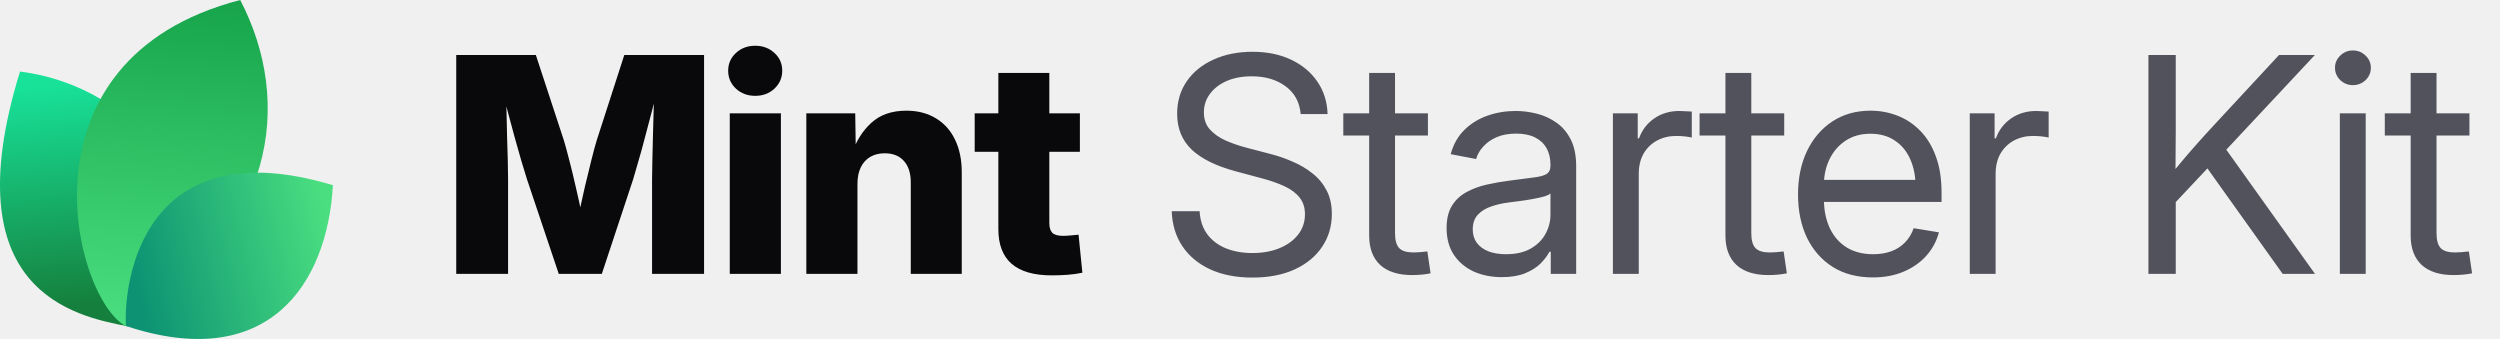
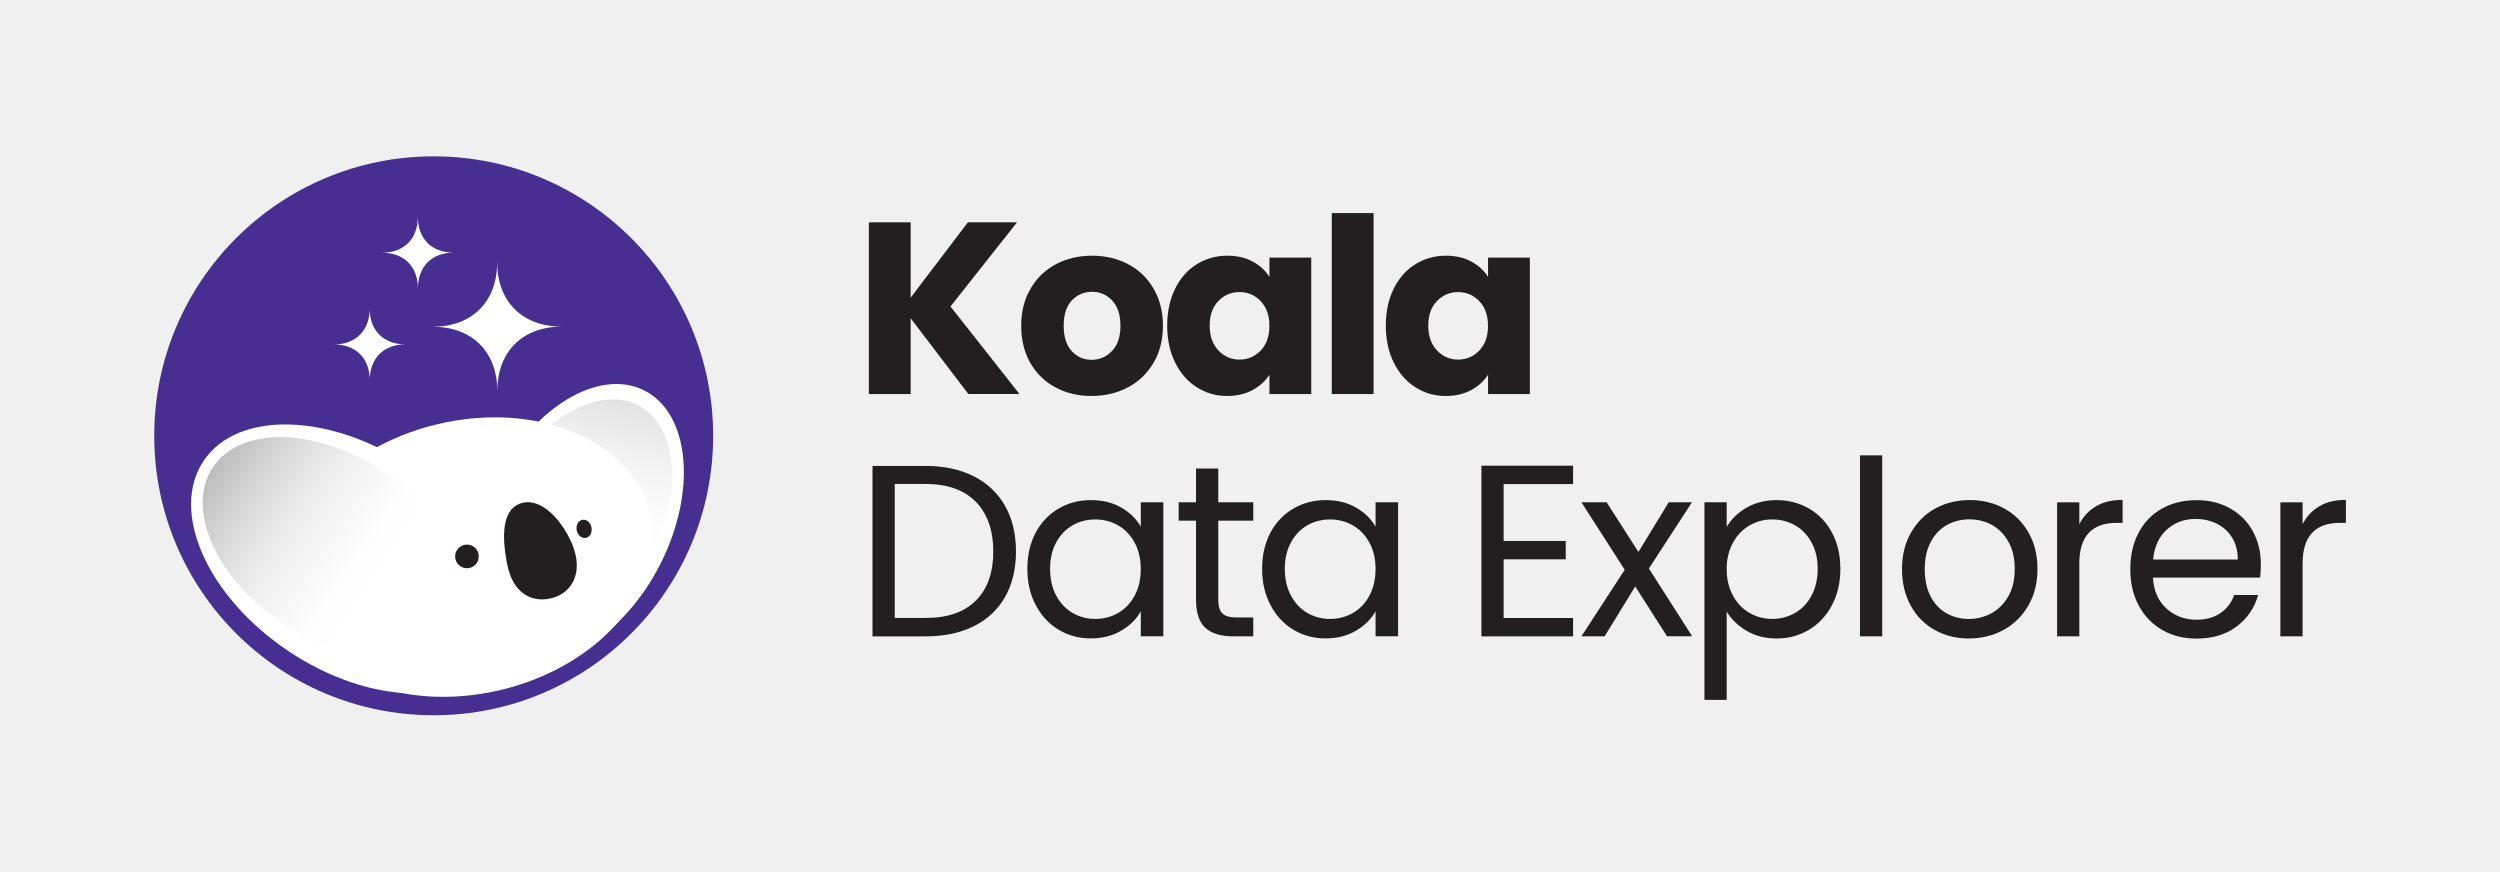
- <svg xmlns="http://www.w3.org/2000/svg" width="177" height="24" viewBox="0 0 177 24" fill="none">
-   <path d="M9.061 23.108C5.268 22.377 -3.391 20.627 1.417 5.064C9.634 6.099 16.973 14.064 9.061 23.108Z" fill="url(#paint0_linear_17557_2020)" />
-   <path d="M8.919 23.094C5.276 21.222 0.784 4.209 17.007 0C20.757 7.193 19.621 16.545 8.919 23.094Z" fill="url(#paint1_linear_17557_2020)" />
-   <path d="M8.914 23.079C8.735 19.882 10.159 9.085 23.57 13.111C23.181 20.123 18.984 26.418 8.914 23.079Z" fill="url(#paint2_linear_17557_2020)" />
-   <path d="M32.301 19.392V3.894H37.938L39.925 9.948C40.036 10.315 40.164 10.787 40.31 11.362C40.462 11.938 40.611 12.552 40.757 13.204C40.91 13.855 41.048 14.483 41.173 15.086C41.305 15.682 41.412 16.192 41.495 16.615H40.695C40.771 16.192 40.871 15.682 40.996 15.086C41.128 14.49 41.267 13.866 41.412 13.214C41.565 12.562 41.714 11.948 41.86 11.373C42.005 10.79 42.133 10.315 42.244 9.948L44.2 3.894H49.848V19.392H46.166V12.704C46.166 12.357 46.173 11.917 46.187 11.383C46.2 10.849 46.214 10.27 46.228 9.646C46.249 9.022 46.266 8.391 46.28 7.753C46.301 7.115 46.311 6.519 46.311 5.964H46.623C46.485 6.561 46.332 7.181 46.166 7.826C45.999 8.471 45.833 9.102 45.666 9.719C45.507 10.336 45.351 10.901 45.198 11.414C45.053 11.928 44.928 12.357 44.824 12.704L42.608 19.392H39.561L37.314 12.704C37.203 12.357 37.072 11.928 36.919 11.414C36.773 10.901 36.614 10.34 36.441 9.729C36.274 9.112 36.104 8.481 35.931 7.836C35.764 7.192 35.608 6.567 35.463 5.964H35.827C35.834 6.512 35.844 7.105 35.858 7.743C35.872 8.374 35.886 9.005 35.9 9.636C35.92 10.26 35.938 10.839 35.952 11.373C35.965 11.907 35.972 12.351 35.972 12.704V19.392H32.301ZM51.668 19.392V8.024H55.288V19.392H51.668ZM53.468 6.786C52.927 6.786 52.473 6.616 52.105 6.276C51.738 5.93 51.554 5.507 51.554 5.007C51.554 4.508 51.738 4.088 52.105 3.749C52.473 3.409 52.927 3.239 53.468 3.239C54.009 3.239 54.463 3.409 54.83 3.749C55.198 4.082 55.382 4.501 55.382 5.007C55.382 5.507 55.198 5.93 54.83 6.276C54.463 6.616 54.009 6.786 53.468 6.786ZM60.708 13.027V19.392H57.088V8.024H60.551L60.593 10.967H60.281C60.593 10.024 61.061 9.268 61.685 8.7C62.309 8.124 63.138 7.836 64.171 7.836C64.975 7.836 65.672 8.017 66.262 8.377C66.851 8.731 67.302 9.234 67.614 9.885C67.933 10.537 68.092 11.307 68.092 12.194V19.392H64.483V12.912C64.483 12.26 64.32 11.754 63.994 11.394C63.675 11.033 63.221 10.853 62.632 10.853C62.25 10.853 61.914 10.936 61.623 11.102C61.332 11.269 61.106 11.515 60.947 11.841C60.787 12.16 60.708 12.555 60.708 13.027ZM76.456 8.024V10.749H69.008V8.024H76.456ZM70.683 5.163H74.292V15.783C74.292 16.102 74.361 16.334 74.5 16.48C74.646 16.625 74.899 16.698 75.259 16.698C75.405 16.698 75.596 16.688 75.831 16.667C76.074 16.646 76.251 16.629 76.362 16.615L76.632 19.309C76.313 19.378 75.963 19.427 75.582 19.455C75.207 19.482 74.836 19.496 74.469 19.496C73.2 19.496 72.25 19.222 71.619 18.674C70.995 18.127 70.683 17.308 70.683 16.22V5.163Z" fill="#09090B" />
-   <path d="M88.667 19.652C87.523 19.652 86.528 19.458 85.682 19.07C84.843 18.681 84.188 18.137 83.716 17.437C83.245 16.736 82.992 15.908 82.957 14.951H84.933C84.968 15.596 85.148 16.14 85.474 16.584C85.8 17.021 86.24 17.354 86.795 17.582C87.35 17.804 87.974 17.915 88.667 17.915C89.388 17.915 90.026 17.801 90.581 17.572C91.143 17.343 91.583 17.024 91.902 16.615C92.228 16.199 92.391 15.717 92.391 15.169C92.391 14.698 92.266 14.306 92.017 13.994C91.767 13.675 91.413 13.408 90.956 13.193C90.498 12.978 89.954 12.787 89.323 12.621L87.502 12.132C86.123 11.765 85.082 11.255 84.382 10.603C83.689 9.944 83.342 9.095 83.342 8.055C83.342 7.174 83.571 6.404 84.028 5.746C84.486 5.087 85.117 4.577 85.921 4.217C86.726 3.849 87.645 3.666 88.678 3.666C89.718 3.666 90.63 3.853 91.413 4.227C92.204 4.602 92.824 5.122 93.275 5.787C93.726 6.446 93.965 7.209 93.993 8.076H92.089C92.013 7.23 91.656 6.574 91.018 6.11C90.387 5.638 89.586 5.403 88.615 5.403C87.95 5.403 87.36 5.513 86.847 5.735C86.341 5.957 85.946 6.262 85.661 6.651C85.377 7.032 85.235 7.469 85.235 7.961C85.235 8.447 85.377 8.849 85.661 9.168C85.946 9.48 86.317 9.74 86.774 9.948C87.232 10.149 87.724 10.319 88.251 10.457L89.884 10.884C90.439 11.023 90.977 11.206 91.496 11.435C92.023 11.657 92.495 11.934 92.911 12.267C93.334 12.593 93.67 12.995 93.92 13.474C94.17 13.945 94.294 14.504 94.294 15.149C94.294 16.015 94.066 16.788 93.608 17.468C93.157 18.148 92.512 18.681 91.673 19.07C90.834 19.458 89.832 19.652 88.667 19.652ZM101.097 8.024V9.594H95.106V8.024H101.097ZM96.937 5.163H98.767V16.521C98.767 17 98.865 17.347 99.059 17.562C99.26 17.77 99.6 17.874 100.078 17.874C100.21 17.874 100.366 17.867 100.546 17.853C100.733 17.832 100.903 17.815 101.056 17.801L101.285 19.351C101.097 19.392 100.886 19.423 100.65 19.444C100.414 19.465 100.189 19.475 99.974 19.475C98.996 19.475 98.244 19.236 97.717 18.758C97.197 18.272 96.937 17.579 96.937 16.677V5.163ZM106.33 19.621C105.595 19.621 104.932 19.489 104.343 19.226C103.754 18.955 103.285 18.564 102.939 18.05C102.592 17.53 102.419 16.896 102.419 16.147C102.419 15.495 102.547 14.965 102.804 14.556C103.06 14.146 103.403 13.828 103.833 13.599C104.263 13.363 104.742 13.186 105.269 13.068C105.796 12.95 106.333 12.857 106.881 12.787C107.574 12.69 108.132 12.617 108.555 12.569C108.978 12.52 109.287 12.441 109.481 12.33C109.675 12.212 109.772 12.014 109.772 11.737V11.654C109.772 11.203 109.679 10.815 109.492 10.489C109.311 10.163 109.041 9.91 108.68 9.729C108.32 9.549 107.872 9.459 107.338 9.459C106.805 9.459 106.34 9.546 105.945 9.719C105.556 9.892 105.241 10.118 104.998 10.395C104.755 10.665 104.593 10.953 104.509 11.258L102.71 10.915C102.897 10.222 103.22 9.65 103.677 9.199C104.135 8.748 104.679 8.412 105.31 8.19C105.941 7.968 106.607 7.857 107.307 7.857C107.8 7.857 108.295 7.92 108.795 8.044C109.301 8.169 109.765 8.381 110.188 8.679C110.611 8.97 110.951 9.369 111.208 9.875C111.464 10.374 111.593 11.005 111.593 11.768V19.392H109.793V17.822H109.7C109.568 18.085 109.363 18.359 109.086 18.643C108.809 18.921 108.444 19.153 107.994 19.34C107.543 19.527 106.988 19.621 106.33 19.621ZM106.621 17.998C107.321 17.998 107.904 17.867 108.368 17.603C108.84 17.333 109.19 16.986 109.419 16.563C109.654 16.133 109.772 15.682 109.772 15.211V13.692C109.703 13.769 109.554 13.841 109.325 13.911C109.096 13.973 108.829 14.032 108.524 14.088C108.226 14.143 107.921 14.192 107.609 14.233C107.304 14.275 107.033 14.309 106.798 14.337C106.354 14.393 105.938 14.49 105.549 14.628C105.168 14.76 104.86 14.954 104.624 15.211C104.388 15.467 104.27 15.811 104.27 16.241C104.27 16.615 104.367 16.934 104.561 17.198C104.762 17.461 105.04 17.662 105.393 17.801C105.747 17.933 106.156 17.998 106.621 17.998ZM114.193 19.392V8.024H115.951V9.792H116.045C116.253 9.209 116.61 8.741 117.116 8.388C117.622 8.034 118.219 7.857 118.905 7.857C119.058 7.857 119.217 7.864 119.384 7.878C119.55 7.885 119.682 7.892 119.779 7.899V9.74C119.716 9.719 119.578 9.695 119.363 9.667C119.155 9.639 118.922 9.625 118.666 9.625C118.174 9.625 117.726 9.733 117.324 9.948C116.922 10.163 116.603 10.471 116.367 10.874C116.138 11.276 116.024 11.758 116.024 12.319V19.392H114.193ZM126.322 8.024V9.594H120.33V8.024H126.322ZM122.161 5.163H123.992V16.521C123.992 17 124.089 17.347 124.283 17.562C124.484 17.77 124.824 17.874 125.302 17.874C125.434 17.874 125.59 17.867 125.77 17.853C125.958 17.832 126.127 17.815 126.28 17.801L126.509 19.351C126.322 19.392 126.11 19.423 125.874 19.444C125.639 19.465 125.413 19.475 125.198 19.475C124.221 19.475 123.468 19.236 122.941 18.758C122.421 18.272 122.161 17.579 122.161 16.677V5.163ZM132.604 19.642C131.502 19.642 130.555 19.396 129.765 18.903C128.974 18.404 128.364 17.714 127.934 16.834C127.511 15.946 127.3 14.927 127.3 13.775C127.3 12.611 127.511 11.584 127.934 10.697C128.364 9.802 128.964 9.102 129.734 8.596C130.51 8.089 131.408 7.836 132.428 7.836C133.1 7.836 133.738 7.954 134.341 8.19C134.952 8.426 135.489 8.783 135.954 9.261C136.425 9.74 136.793 10.343 137.056 11.071C137.327 11.792 137.462 12.645 137.462 13.63V14.296H128.433V12.735H136.463L135.631 13.297C135.631 12.541 135.506 11.876 135.257 11.3C135.007 10.725 134.643 10.277 134.165 9.958C133.686 9.632 133.107 9.469 132.428 9.469C131.748 9.469 131.162 9.632 130.67 9.958C130.177 10.284 129.796 10.725 129.526 11.279C129.262 11.827 129.13 12.441 129.13 13.12V14.046C129.13 14.864 129.273 15.572 129.557 16.168C129.841 16.757 130.243 17.211 130.763 17.53C131.283 17.842 131.901 17.998 132.615 17.998C133.093 17.998 133.523 17.929 133.905 17.79C134.293 17.645 134.619 17.433 134.882 17.156C135.153 16.879 135.354 16.546 135.486 16.157L137.275 16.449C137.108 17.08 136.81 17.634 136.38 18.113C135.95 18.591 135.413 18.966 134.768 19.236C134.123 19.507 133.402 19.642 132.604 19.642ZM139.459 19.392V8.024H141.217V9.792H141.311C141.519 9.209 141.876 8.741 142.382 8.388C142.888 8.034 143.485 7.857 144.171 7.857C144.324 7.857 144.483 7.864 144.649 7.878C144.816 7.885 144.948 7.892 145.045 7.899V9.74C144.982 9.719 144.844 9.695 144.629 9.667C144.421 9.639 144.188 9.625 143.932 9.625C143.439 9.625 142.992 9.733 142.59 9.948C142.188 10.163 141.869 10.471 141.633 10.874C141.404 11.276 141.29 11.758 141.29 12.319V19.392H139.459ZM153.429 14.961V12.715C153.783 12.257 154.136 11.82 154.49 11.404C154.844 10.981 155.204 10.565 155.572 10.156C155.939 9.74 156.314 9.327 156.695 8.918L161.355 3.894H163.893L157.277 10.967H157.184L153.429 14.961ZM152.108 19.392V3.894H154.043V9.241L154.022 12.559L154.043 13.505V19.392H152.108ZM161.615 19.392L155.967 11.477L157.173 9.969L163.903 19.392H161.615ZM165.661 19.392V8.024H167.492V19.392H165.661ZM166.587 6.027C166.24 6.027 165.942 5.909 165.692 5.673C165.443 5.43 165.318 5.139 165.318 4.799C165.318 4.459 165.443 4.172 165.692 3.936C165.942 3.693 166.24 3.572 166.587 3.572C166.934 3.572 167.232 3.693 167.482 3.936C167.731 4.172 167.856 4.459 167.856 4.799C167.856 5.139 167.731 5.43 167.482 5.673C167.232 5.909 166.934 6.027 166.587 6.027ZM174.836 8.024V9.594H168.844V8.024H174.836ZM170.675 5.163H172.506V16.521C172.506 17 172.603 17.347 172.797 17.562C172.998 17.77 173.338 17.874 173.816 17.874C173.948 17.874 174.104 17.867 174.284 17.853C174.472 17.832 174.641 17.815 174.794 17.801L175.023 19.351C174.836 19.392 174.624 19.423 174.388 19.444C174.153 19.465 173.927 19.475 173.712 19.475C172.735 19.475 171.982 19.236 171.455 18.758C170.935 18.272 170.675 17.579 170.675 16.677V5.163Z" fill="#52525C" />
+ <svg xmlns="http://www.w3.org/2000/svg" xmlns:xlink="http://www.w3.org/1999/xlink" id="Layer_1" data-name="Layer 1" viewBox="0 0 439.6 153.25">
  <defs>
-     <linearGradient id="paint0_linear_17557_2020" x1="3.776" y1="5.916" x2="5.232" y2="21.559" gradientUnits="userSpaceOnUse">
-       <stop stop-color="#18E299" />
-       <stop offset="1" stop-color="#15803D" />
+     <style>
+       .cls-1 {
+         fill: url(#linear-gradient);
+       }
+ 
+       .cls-1, .cls-2, .cls-3, .cls-4, .cls-5 {
+         stroke-width: 0px;
+       }
+ 
+       .cls-2 {
+         fill: url(#linear-gradient-2);
+       }
+ 
+       .cls-3 {
+         fill: #472f92;
+       }
+ 
+       .cls-4 {
+         fill: #231f20;
+       }
+ 
+       .cls-5 {
+         fill: #fff;
+       }
+     </style>
+     <linearGradient id="linear-gradient" x1="2081.56" y1="-898.67" x2="2103.19" y2="-842.58" gradientTransform="translate(-537.34 -2082.75) rotate(96.04)" gradientUnits="userSpaceOnUse">
+       <stop offset="0" stop-color="#231f20" stop-opacity=".3" />
+       <stop offset=".73" stop-color="#fff" stop-opacity="0" />
    </linearGradient>
-     <linearGradient id="paint1_linear_17557_2020" x1="12.171" y1="-0.718" x2="10.19" y2="22.983" gradientUnits="userSpaceOnUse">
-       <stop stop-color="#16A34A" />
-       <stop offset="1" stop-color="#4ADE80" />
-     </linearGradient>
-     <linearGradient id="paint2_linear_17557_2020" x1="23.133" y1="15.353" x2="9.338" y2="18.52" gradientUnits="userSpaceOnUse">
-       <stop stop-color="#4ADE80" />
-       <stop offset="1" stop-color="#0D9373" />
-     </linearGradient>
+     <linearGradient id="linear-gradient-2" x1="2036.45" y1="-836.13" x2="2087.4" y2="-836.13" gradientTransform="translate(-771.32 -1968.12) rotate(90.17)" xlink:href="#linear-gradient" />
  </defs>
+   <g>
+     <circle class="cls-3" cx="76.26" cy="76.63" r="49.14" />
+     <g>
+       <path class="cls-5" d="M87.42,46.1c.01,6.93,4.43,11.34,11.36,11.33-6.93.01-11.34,4.43-11.33,11.36-.01-6.93-4.43-11.34-11.36-11.33,6.93-.01,11.34-4.43,11.33-11.36Z" />
+       <path class="cls-5" d="M73.47,38.13c0,3.85,2.46,6.3,6.31,6.29-3.85,0-6.3,2.46-6.29,6.31,0-3.85-2.46-6.3-6.31-6.29,3.85,0,6.3-2.46,6.29-6.31Z" />
+       <path class="cls-5" d="M65,54.26c0,3.85,2.46,6.3,6.31,6.29-3.85,0-6.3,2.46-6.29,6.31,0-3.85-2.46-6.3-6.31-6.29,3.85,0,6.3-2.46,6.29-6.31Z" />
+     </g>
+     <g>
+       <ellipse class="cls-5" cx="101.74" cy="91.72" rx="25.79" ry="16.2" transform="translate(-25.74 141.84) rotate(-63.5)" />
+       <ellipse class="cls-1" cx="101.62" cy="91.42" rx="22.77" ry="14.32" transform="translate(-26.78 138.29) rotate(-62.03)" />
+       <ellipse class="cls-5" cx="61.53" cy="98.28" rx="19.48" ry="30.97" transform="translate(-54.37 94.66) rotate(-56.16)" />
+       <ellipse class="cls-5" cx="82.48" cy="97.96" rx="32.74" ry="24.02" transform="translate(-20.46 21.78) rotate(-13.4)" />
+       <g>
+         <path class="cls-4" d="M100.09,94.55c2.79,5.45.8,9.14-2.23,10.35-3.03,1.21-7.53.6-8.74-5.97-.88-4.77-.8-9.14,2.23-10.35s6.52,1.65,8.74,5.97Z" />
+         <circle class="cls-4" cx="82.11" cy="97.84" r="2.08" />
+         <ellipse class="cls-4" cx="102.71" cy="92.99" rx="1.32" ry="1.62" transform="translate(-16.06 21.64) rotate(-11.16)" />
+       </g>
+       <ellipse class="cls-2" cx="58.61" cy="96.32" rx="16.02" ry="25.47" transform="translate(-54.03 91.36) rotate(-56.16)" />
+     </g>
+   </g>
+   <g>
+     <g>
+       <path class="cls-4" d="M170.28,69.29l-10.15-13.33v13.33h-7.35v-30.19h7.35v13.24l10.06-13.24h8.64l-11.7,14.79,12.13,15.39h-8.99Z" />
+       <path class="cls-4" d="M185.61,68.13c-1.88-1-3.35-2.44-4.43-4.3-1.07-1.86-1.61-4.04-1.61-6.54s.54-4.64,1.63-6.51c1.09-1.88,2.58-3.32,4.47-4.32,1.89-1,4.01-1.5,6.36-1.5s4.47.5,6.36,1.5c1.89,1,3.38,2.44,4.47,4.32,1.09,1.88,1.63,4.05,1.63,6.51s-.55,4.64-1.66,6.51c-1.1,1.88-2.61,3.32-4.51,4.32-1.91,1-4.04,1.51-6.39,1.51s-4.47-.5-6.34-1.51ZM195.54,61.72c.99-1.03,1.48-2.51,1.48-4.43s-.48-3.4-1.44-4.43c-.96-1.03-2.14-1.55-3.55-1.55s-2.62.51-3.57,1.53-1.42,2.5-1.42,4.45.47,3.4,1.4,4.43c.93,1.03,2.1,1.55,3.5,1.55s2.6-.52,3.59-1.55Z" />
+       <path class="cls-4" d="M206.63,50.76c.93-1.86,2.2-3.3,3.81-4.3,1.61-1,3.4-1.5,5.38-1.5,1.69,0,3.17.34,4.45,1.03,1.28.69,2.26,1.59,2.95,2.71v-3.4h7.35v23.99h-7.35v-3.4c-.72,1.12-1.71,2.02-2.99,2.71-1.28.69-2.76,1.03-4.45,1.03-1.95,0-3.73-.51-5.33-1.53-1.61-1.02-2.87-2.46-3.81-4.34-.93-1.88-1.4-4.05-1.4-6.51s.47-4.63,1.4-6.49ZM221.68,52.95c-1.02-1.06-2.26-1.59-3.72-1.59s-2.7.52-3.72,1.57c-1.02,1.05-1.53,2.49-1.53,4.32s.51,3.29,1.53,4.37c1.02,1.07,2.26,1.61,3.72,1.61s2.7-.53,3.72-1.59,1.53-2.51,1.53-4.34-.51-3.28-1.53-4.34Z" />
+       <path class="cls-4" d="M241.53,37.47v31.82h-7.35v-31.82h7.35Z" />
+       <path class="cls-4" d="M245.07,50.76c.93-1.86,2.2-3.3,3.81-4.3,1.61-1,3.4-1.5,5.38-1.5,1.69,0,3.17.34,4.45,1.03,1.28.69,2.26,1.59,2.95,2.71v-3.4h7.35v23.99h-7.35v-3.4c-.72,1.12-1.71,2.02-2.99,2.71-1.28.69-2.76,1.03-4.45,1.03-1.95,0-3.73-.51-5.33-1.53-1.61-1.02-2.87-2.46-3.81-4.34-.93-1.88-1.4-4.05-1.4-6.51s.47-4.63,1.4-6.49ZM260.12,52.95c-1.02-1.06-2.26-1.59-3.72-1.59s-2.7.52-3.72,1.57c-1.02,1.05-1.53,2.49-1.53,4.32s.51,3.29,1.53,4.37c1.02,1.07,2.26,1.61,3.72,1.61s2.7-.53,3.72-1.59,1.53-2.51,1.53-4.34-.51-3.28-1.53-4.34Z" />
+     </g>
+     <g>
+       <path class="cls-4" d="M171.24,83.75c2.39,1.22,4.23,2.96,5.5,5.22,1.27,2.26,1.91,4.93,1.91,8s-.64,5.73-1.91,7.98c-1.28,2.25-3.11,3.97-5.5,5.16-2.39,1.19-5.22,1.79-8.49,1.79h-9.33v-29.97h9.33c3.27,0,6.1.61,8.49,1.83ZM171.61,105.59c2.04-2.05,3.05-4.92,3.05-8.62s-1.03-6.64-3.07-8.73c-2.05-2.09-5-3.14-8.84-3.14h-5.42v23.56h5.42c3.87,0,6.82-1.02,8.86-3.07Z" />
+       <path class="cls-4" d="M182.1,93.68c.97-1.82,2.31-3.23,4.02-4.24,1.71-1,3.6-1.5,5.7-1.5s3.86.44,5.38,1.33c1.52.89,2.65,2.01,3.4,3.35v-4.3h3.96v23.56h-3.96v-4.39c-.77,1.38-1.93,2.52-3.46,3.42-1.53.9-3.32,1.35-5.35,1.35s-3.98-.52-5.68-1.55c-1.69-1.03-3.02-2.48-4-4.34-.98-1.86-1.46-3.98-1.46-6.36s.49-4.52,1.46-6.34ZM199.52,95.42c-.72-1.32-1.68-2.33-2.9-3.03-1.22-.7-2.56-1.05-4.02-1.05s-2.8.34-4,1.03c-1.2.69-2.17,1.69-2.88,3.01-.72,1.32-1.07,2.87-1.07,4.64s.36,3.38,1.07,4.71c.72,1.33,1.68,2.35,2.88,3.05,1.2.7,2.54,1.05,4,1.05s2.8-.35,4.02-1.05c1.22-.7,2.19-1.72,2.9-3.05.72-1.33,1.07-2.89,1.07-4.67s-.36-3.33-1.07-4.64Z" />
+       <path class="cls-4" d="M214.22,91.55v13.89c0,1.15.24,1.96.73,2.43.49.47,1.33.71,2.54.71h2.88v3.31h-3.53c-2.18,0-3.81-.5-4.9-1.5-1.09-1-1.63-2.65-1.63-4.95v-13.89h-3.05v-3.23h3.05v-5.93h3.91v5.93h6.15v3.23h-6.15Z" />
+       <path class="cls-4" d="M223.38,93.68c.97-1.82,2.31-3.23,4.02-4.24,1.71-1,3.6-1.5,5.7-1.5s3.86.44,5.38,1.33,2.65,2.01,3.4,3.35v-4.3h3.96v23.56h-3.96v-4.39c-.77,1.38-1.93,2.52-3.46,3.42s-3.32,1.35-5.35,1.35-3.98-.52-5.68-1.55-3.02-2.48-4-4.34-1.46-3.98-1.46-6.36.49-4.52,1.46-6.34ZM240.8,95.42c-.72-1.32-1.68-2.33-2.9-3.03-1.22-.7-2.56-1.05-4.02-1.05s-2.79.34-4,1.03c-1.2.69-2.17,1.69-2.88,3.01-.72,1.32-1.08,2.87-1.08,4.64s.36,3.38,1.08,4.71c.72,1.33,1.68,2.35,2.88,3.05s2.54,1.05,4,1.05,2.8-.35,4.02-1.05c1.22-.7,2.19-1.72,2.9-3.05s1.08-2.89,1.08-4.67-.36-3.33-1.08-4.64Z" />
+       <path class="cls-4" d="M264.4,85.1v10.02h10.92v3.23h-10.92v10.32h12.21v3.23h-16.12v-30.01h16.12v3.23h-12.21Z" />
+       <path class="cls-4" d="M293.13,111.89l-5.59-8.77-5.38,8.77h-4.08l7.61-11.7-7.61-11.87h4.43l5.59,8.73,5.33-8.73h4.08l-7.57,11.65,7.61,11.91h-4.43Z" />
+       <path class="cls-4" d="M307.08,89.29c1.53-.9,3.32-1.35,5.35-1.35s3.99.5,5.7,1.5c1.71,1,3.05,2.42,4.02,4.24.97,1.82,1.46,3.93,1.46,6.34s-.49,4.5-1.46,6.36-2.32,3.31-4.02,4.34-3.61,1.55-5.7,1.55-3.78-.45-5.31-1.35-2.7-2.03-3.5-3.38v15.52h-3.91v-34.74h3.91v4.34c.77-1.35,1.93-2.47,3.46-3.38ZM318.54,95.38c-.72-1.32-1.68-2.32-2.9-3.01-1.22-.69-2.56-1.03-4.02-1.03s-2.76.35-3.98,1.05c-1.22.7-2.19,1.72-2.92,3.05-.73,1.33-1.1,2.87-1.1,4.62s.37,3.33,1.1,4.67c.73,1.33,1.71,2.35,2.92,3.05,1.22.7,2.54,1.05,3.98,1.05s2.8-.35,4.02-1.05,2.19-1.72,2.9-3.05,1.08-2.9,1.08-4.71-.36-3.33-1.08-4.64Z" />
+       <path class="cls-4" d="M330.97,80.07v31.82h-3.91v-31.82h3.91Z" />
+       <path class="cls-4" d="M340.19,110.77c-1.79-1-3.2-2.43-4.21-4.28-1.02-1.85-1.53-3.99-1.53-6.43s.52-4.54,1.57-6.39c1.05-1.85,2.47-3.27,4.28-4.26,1.81-.99,3.83-1.48,6.06-1.48s4.26.49,6.06,1.48c1.81.99,3.23,2.4,4.28,4.24,1.05,1.83,1.57,3.97,1.57,6.41s-.54,4.58-1.61,6.43c-1.08,1.85-2.53,3.28-4.36,4.28-1.83,1-3.87,1.5-6.11,1.5s-4.21-.5-6-1.5ZM350.14,107.85c1.23-.66,2.23-1.65,2.99-2.97s1.14-2.92,1.14-4.82-.37-3.5-1.12-4.82c-.75-1.32-1.72-2.3-2.92-2.95-1.2-.64-2.51-.97-3.91-.97s-2.75.32-3.93.97c-1.19.65-2.14,1.63-2.86,2.95-.72,1.32-1.08,2.92-1.08,4.82s.35,3.54,1.05,4.86c.7,1.32,1.64,2.3,2.82,2.95,1.18.64,2.47.97,3.87.97s2.72-.33,3.96-.99Z" />
+       <path class="cls-4" d="M368.57,89.02c1.27-.75,2.83-1.12,4.67-1.12v4.04h-1.03c-4.39,0-6.58,2.38-6.58,7.14v12.81h-3.91v-23.56h3.91v3.83c.69-1.35,1.67-2.39,2.95-3.14Z" />
+       <path class="cls-4" d="M397.4,101.57h-18.83c.14,2.32.94,4.14,2.39,5.44,1.45,1.3,3.2,1.96,5.27,1.96,1.69,0,3.1-.39,4.24-1.18,1.13-.79,1.93-1.84,2.39-3.16h4.21c-.63,2.27-1.89,4.11-3.78,5.53-1.89,1.42-4.24,2.13-7.05,2.13-2.24,0-4.24-.5-6-1.5-1.76-1-3.15-2.43-4.15-4.28-1-1.85-1.5-3.99-1.5-6.43s.49-4.57,1.46-6.41c.97-1.83,2.34-3.25,4.11-4.24,1.76-.99,3.79-1.48,6.08-1.48s4.21.49,5.93,1.46c1.72.97,3.05,2.32,3.98,4.02.93,1.71,1.4,3.63,1.4,5.78,0,.75-.04,1.53-.13,2.37ZM392.5,94.54c-.66-1.08-1.56-1.89-2.69-2.45-1.13-.56-2.39-.84-3.76-.84-1.98,0-3.66.63-5.05,1.89s-2.19,3.01-2.39,5.25h14.88c0-1.49-.33-2.77-.99-3.85Z" />
+       <path class="cls-4" d="M407.83,89.02c1.27-.75,2.83-1.12,4.67-1.12v4.04h-1.03c-4.39,0-6.58,2.38-6.58,7.14v12.81h-3.91v-23.56h3.91v3.83c.69-1.35,1.67-2.39,2.95-3.14Z" />
+     </g>
+   </g>
</svg>
